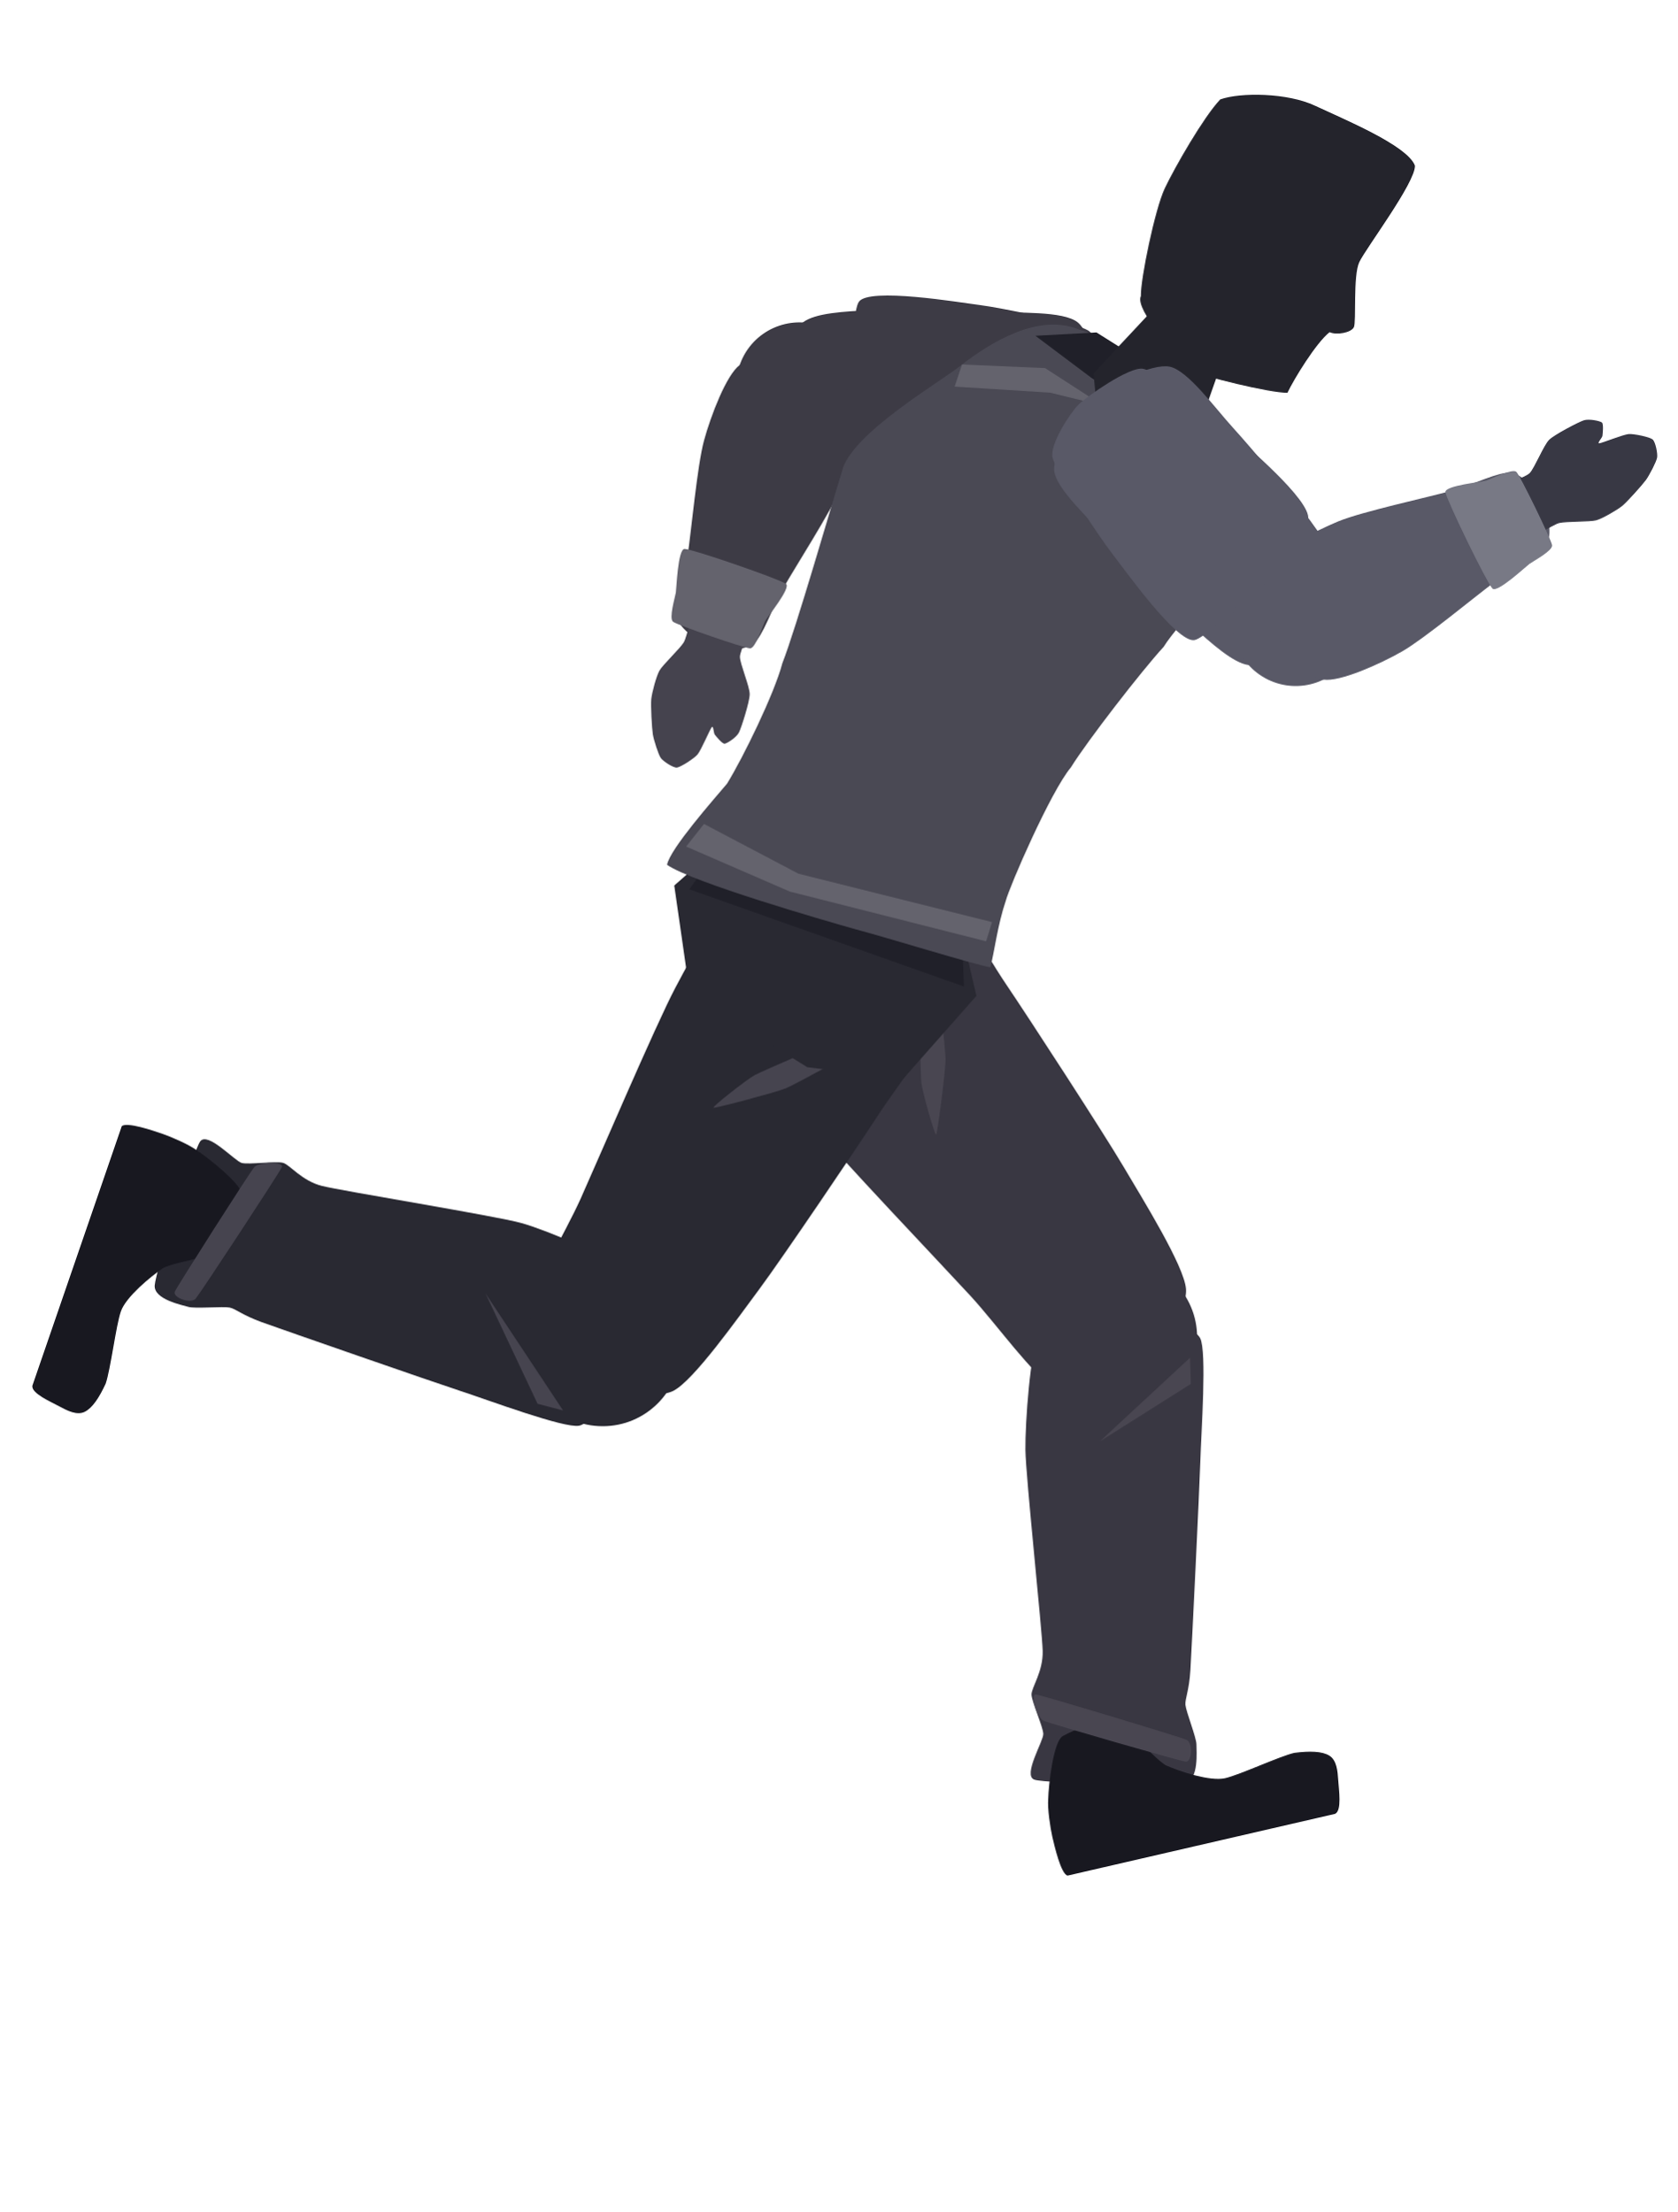
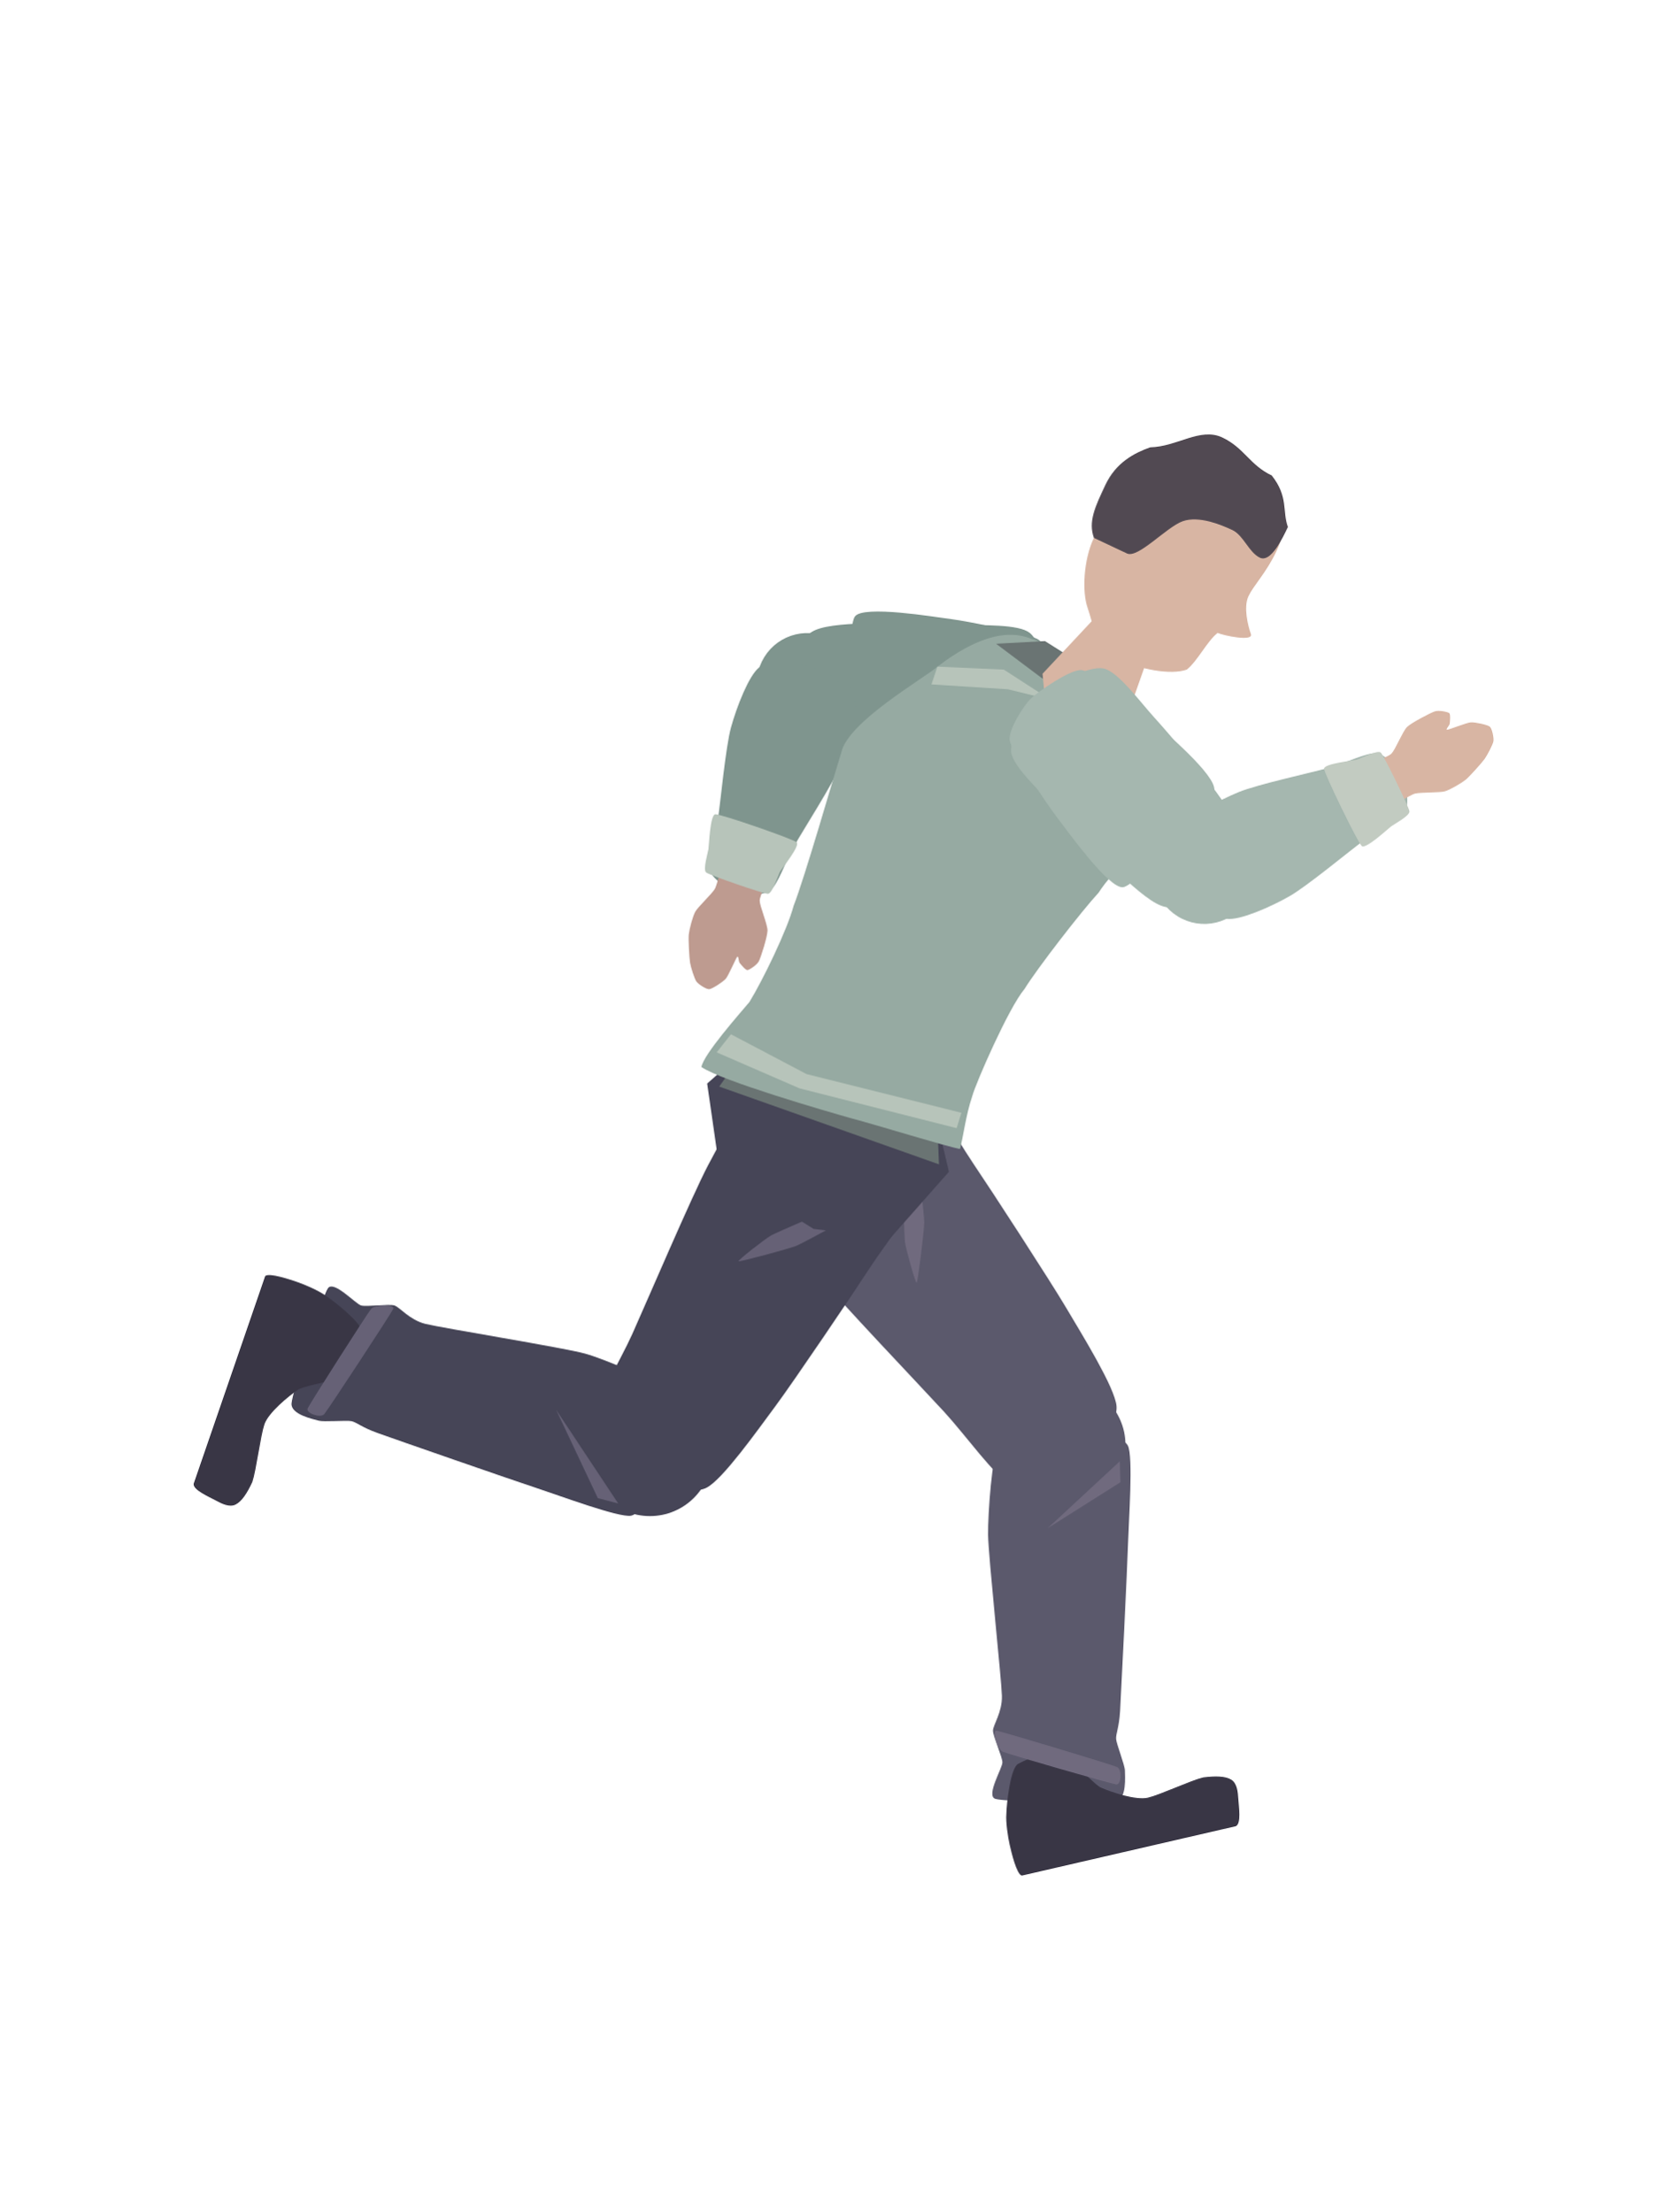
<svg xmlns="http://www.w3.org/2000/svg" width="220" height="290" viewBox="105 435 110 145">
-   <g data-runner-model="bret-runner-parkour-v4-jacket-sport" transform="translate(0 0)">
-     <g transform="rotate(26 160 496)">
-       <path d="M160.243,457.303C159.725,456.082 157.79,453.58 156.607,453.305C155.425,453.031 152.79,454.503 151.149,455.188C149.507,455.872 145.377,457.787 143.981,458.57C142.584,459.353 140.861,460.289 140.409,461.213C139.957,462.138 140.081,464.689 140.503,465.682C140.924,466.675 142.673,468.536 143.652,468.853C144.632,469.17 146.501,468.581 148.034,468.12C149.568,467.66 153.814,466.019 155.447,465.313C157.079,464.608 159.969,463.736 160.593,462.695C161.216,461.653 160.761,458.523 160.243,457.303Z" fill="#3D3B45" />
-       <path d="M146.181,465.033C146.181,467.325 144.323,469.183 142.031,469.183C139.739,469.183 137.881,467.325 137.881,465.033C137.881,462.741 139.739,460.883 142.031,460.883C144.323,460.883 146.181,462.741 146.181,465.033Z" fill="#3D3B45" />
-       <path d="M160.198,456.236C159.876,455.561 158.353,453.586 157.465,453.484C156.577,453.382 151.621,454.66 150.33,455.101C149.039,455.542 143.311,457.217 143.118,458.38C142.925,459.542 147.086,467.416 148.185,468.015C149.285,468.615 154.173,465.67 155.33,465.037C156.487,464.404 160.602,461.776 161.04,460.984C161.478,460.192 160.519,456.91 160.198,456.236Z" fill="#3D3B45" />
-       <path d="M141.854,463.591C140.783,463.723 138.416,464.574 137.912,465.539C137.408,466.504 137.667,469.358 137.979,471.011C138.292,472.665 139.864,476.802 140.318,478.261C140.772,479.719 140.964,481.619 141.472,482.229C141.981,482.84 143.548,483.043 144.232,482.959C144.916,482.875 146.387,482.299 146.733,481.583C147.079,480.868 146.805,478.978 146.893,477.453C146.981,475.928 147.505,471.534 147.408,469.854C147.312,468.173 146.872,465.341 146.15,464.527C145.428,463.713 142.925,463.46 141.854,463.591Z" fill="#3D3B45" />
-       <path d="M145.854,480.583C146.242,480.747 146.11,482.335 146.321,482.742C146.532,483.15 147.755,484.208 147.967,484.656C148.178,485.104 148.438,486.855 148.432,487.218C148.427,487.582 148.045,488.208 147.909,488.29C147.773,488.372 147.196,488.101 147.072,488.04C146.949,487.98 146.721,487.519 146.676,487.686C146.631,487.853 146.712,489.369 146.622,489.708C146.533,490.046 145.988,490.944 145.782,491.07C145.576,491.196 144.798,491.095 144.56,490.968C144.323,490.841 143.635,490.12 143.409,489.8C143.184,489.48 142.448,488.165 142.304,487.769C142.16,487.374 141.939,486.273 141.967,485.846C141.995,485.419 142.538,483.978 142.586,483.503C142.634,483.029 142.116,481.395 142.442,481.103C142.769,480.811 145.467,480.419 145.854,480.583Z" fill="#45434E" />
-       <path d="M139.941,477.964C139.566,478.185 140.605,480.507 140.69,480.784C140.776,481.061 141.006,482.516 141.365,482.585C141.724,482.654 146.351,482.096 146.675,481.933C147,481.77 146.758,480.155 146.774,479.866C146.79,479.576 147.349,477.219 146.939,477.105C146.529,476.991 140.316,477.743 139.941,477.964Z" fill="#64636D" />
+   <g data-runner-model="bret-runner-soft-v5-sport" transform="translate(0 0)">
+     <g transform="rotate(26 160 508.4)">
+       <path d="M160.194,477.442C159.78,476.466 158.232,474.464 157.286,474.244C156.34,474.024 154.232,475.203 152.919,475.75C151.606,476.298 148.301,477.829 147.184,478.456C146.068,479.083 144.689,479.831 144.328,480.57C143.966,481.31 144.065,483.351 144.402,484.145C144.74,484.94 146.139,486.429 146.922,486.683C147.705,486.936 149.201,486.464 150.428,486.096C151.654,485.728 155.051,484.415 156.358,483.851C157.664,483.286 159.975,482.589 160.474,481.756C160.973,480.923 160.609,478.419 160.194,477.442Z" fill="#7F958E" />
+       <path d="M148.945,483.627C148.945,485.46 147.458,486.947 145.625,486.947C143.791,486.947 142.305,485.46 142.305,483.627C142.305,481.793 143.791,480.307 145.625,480.307C147.458,480.307 148.945,481.793 148.945,483.627Z" fill="#7F958E" />
+       <path d="M160.158,476.588C159.901,476.048 158.683,474.469 157.972,474.387C157.262,474.306 153.297,475.328 152.264,475.681C151.231,476.033 146.648,477.374 146.494,478.304C146.34,479.234 149.669,485.533 150.548,486.012C151.428,486.492 155.338,484.136 156.264,483.63C157.189,483.124 160.481,481.021 160.832,480.387C161.182,479.753 160.415,477.128 160.158,476.588Z" fill="#7F958E" />
+       <path d="M145.483,482.473C144.626,482.578 142.732,483.259 142.329,484.031C141.927,484.803 142.133,487.086 142.383,488.409C142.634,489.732 143.891,493.042 144.254,494.208C144.617,495.375 144.771,496.895 145.178,497.384C145.585,497.872 146.838,498.034 147.385,497.967C147.933,497.9 149.11,497.439 149.386,496.867C149.663,496.294 149.444,494.782 149.515,493.563C149.585,492.343 150.004,488.827 149.927,487.483C149.849,486.139 149.498,483.873 148.92,483.222C148.342,482.571 146.34,482.368 145.483,482.473Z" fill="#7F958E" />
+       <path d="M148.684,496.066C148.994,496.198 148.888,497.468 149.057,497.794C149.226,498.12 150.204,498.967 150.373,499.325C150.542,499.683 150.75,501.084 150.746,501.375C150.741,501.665 150.436,502.166 150.327,502.232C150.218,502.298 149.757,502.081 149.658,502.032C149.559,501.984 149.377,501.615 149.341,501.749C149.305,501.882 149.369,503.095 149.298,503.366C149.226,503.637 148.791,504.355 148.626,504.456C148.461,504.557 147.838,504.476 147.648,504.375C147.459,504.273 146.908,503.696 146.728,503.44C146.547,503.184 145.958,502.132 145.843,501.816C145.728,501.499 145.551,500.618 145.574,500.277C145.596,499.936 146.031,498.782 146.069,498.403C146.107,498.023 145.692,496.716 145.954,496.482C146.215,496.249 148.373,495.935 148.684,496.066Z" fill="#BE9B90" />
+       <path d="M143.953,493.971C143.653,494.148 144.484,496.005 144.552,496.227C144.621,496.449 144.805,497.613 145.092,497.668C145.379,497.723 149.08,497.277 149.34,497.147C149.6,497.016 149.406,495.724 149.419,495.493C149.432,495.261 149.879,493.375 149.551,493.284C149.223,493.193 144.253,493.795 143.953,493.971Z" fill="#B7C4BA" />
    </g>
-     <path d="M156.672,492.796C155.32,493.779 152.698,498.739 152.851,500.467C153.005,502.195 156.335,506.355 158.072,508.503C159.809,510.651 166.89,518.083 168.645,519.993C170.4,521.904 172.81,525.299 174.028,525.872C175.247,526.445 178.761,525.9 179.722,525.202C180.683,524.504 182.882,521.032 182.766,519.524C182.649,518.015 179.959,513.69 178.661,511.492C177.363,509.294 172.454,501.738 170.968,499.542C169.481,497.347 166.721,492.275 165.149,491.533C163.576,490.791 158.025,491.814 156.672,492.796Z" fill="#393742" />
-     <path d="M178.422,520.406C177.521,520.396 173.623,521.817 173.097,522.639C172.571,523.461 172.213,528.323 172.236,530.076C172.259,531.83 173.335,541.901 173.369,543.264C173.403,544.628 172.634,545.658 172.637,546.121C172.641,546.583 173.393,548.232 173.409,548.707C173.425,549.182 172.034,551.436 172.826,551.708C173.617,551.98 181.821,552.1 182.724,551.903C183.627,551.706 183.451,549.824 183.452,549.391C183.452,548.958 182.764,547.219 182.73,546.805C182.697,546.391 182.973,545.88 183.056,544.517C183.139,543.155 183.653,532.626 183.708,530.776C183.762,528.926 184.146,523.638 183.697,522.756C183.247,521.875 179.323,520.416 178.422,520.406Z" fill="#393742" />
-     <path d="M183.497,522.698C183.497,525.514 181.214,527.798 178.397,527.798C175.58,527.798 173.297,525.514 173.297,522.698C173.297,519.881 175.58,517.598 178.397,517.598C181.214,517.598 183.497,519.881 183.497,522.698Z" fill="#393742" />
-     <path d="M164.613,494.369C164.679,494.297 166.183,497.822 166.326,498.428C166.469,499.033 166.999,503.804 167.002,504.462C167.006,505.121 166.481,509.304 166.385,509.398C166.29,509.491 165.486,506.608 165.417,506.023C165.347,505.437 165.274,500.334 165.226,499.635C165.177,498.936 164.547,494.441 164.613,494.369Z" fill="#494651" />
-     <path d="M183.032,524.038C183.032,524.038 177.121,529.522 177.121,529.522C177.121,529.522 183.083,525.757 183.083,525.757C183.083,525.757 183.032,524.038 183.032,524.038Z" fill="#494651" />
-     <path d="M173.733,552.956C173.748,552.131 174.07,549.081 174.729,548.826C175.366,548.473 177.053,547.776 177.877,547.791C178.724,547.903 180.478,550.167 181.438,550.766C182.352,551.171 184.354,551.838 185.328,551.613C186.302,551.388 188.896,550.174 189.87,549.949C190.867,549.821 191.691,549.836 192.171,550.136C192.651,550.436 192.711,551.14 192.748,551.747C192.786,552.354 193.003,553.741 192.539,553.951C191.564,554.176 175.779,557.82 175,558C174.565,557.895 174.138,556.044 174.003,555.459C173.868,554.875 173.673,553.585 173.733,552.956Z" fill="#181820" />
-     <path d="M172.937,546.124C172.516,546.068 172.997,547.65 173.438,547.848C173.879,548.046 182.318,550.472 182.739,550.529C183.161,550.585 183.246,549.296 182.805,549.097C182.364,548.899 173.359,546.18 172.937,546.124Z" fill="#494651" />
-     <path d="M162.978,492.708C161.545,491.847 155.993,491.308 154.486,492.086C152.978,492.864 150.533,497.416 149.277,499.783C148.022,502.149 144.107,511.306 143.074,513.602C142.042,515.897 139.923,519.333 139.89,520.648C139.857,521.963 141.757,524.943 142.775,525.555C143.793,526.167 147.825,526.874 149.147,526.211C150.47,525.547 153.321,521.513 154.797,519.526C156.274,517.538 161.171,510.3 162.57,508.143C163.969,505.986 167.47,501.612 167.514,499.914C167.559,498.216 164.411,493.57 162.978,492.708Z" fill="#292932" />
-     <path d="M146.72,524.104C146.984,523.242 146.709,519.118 146.071,518.362C145.433,517.606 140.907,515.686 139.21,515.211C137.513,514.735 127.441,513.107 126.111,512.771C124.781,512.435 124.011,511.386 123.564,511.258C123.117,511.13 121.316,511.384 120.853,511.265C120.391,511.145 118.61,509.171 118.125,509.854C117.639,510.536 115.208,518.372 115.143,519.294C115.078,520.217 116.942,520.582 117.359,520.705C117.777,520.829 119.647,520.662 120.056,520.747C120.465,520.832 120.879,521.242 122.169,521.708C123.459,522.174 133.464,525.655 135.232,526.232C137,526.809 141.99,528.678 142.967,528.497C143.943,528.316 146.456,524.965 146.72,524.104Z" fill="#292932" />
-     <path d="M149.619,523.429C149.619,526.246 147.335,528.529 144.519,528.529C141.702,528.529 139.419,526.246 139.419,523.429C139.419,520.613 141.702,518.329 144.519,518.329C147.335,518.329 149.619,520.613 149.619,523.429Z" fill="#292932" />
-     <path d="M164.726,500.478C164.818,500.511 162.218,503.176 161.726,503.529C161.233,503.883 157.113,506.126 156.517,506.373C155.921,506.619 151.913,507.69 151.79,507.639C151.667,507.587 153.963,505.794 154.467,505.514C154.971,505.234 159.574,503.282 160.19,502.979C160.805,502.677 164.633,500.445 164.726,500.478Z" fill="#46444F" />
-     <path d="M141.919,527.496C141.919,527.496 136.833,519.82 136.833,519.82C136.833,519.82 140.247,527.057 140.247,527.057C140.247,527.057 141.919,527.496 141.919,527.496Z" fill="#46444F" />
-     <path d="M117.93,510.455C118.622,510.905 121.038,512.794 120.905,513.489C120.866,514.216 120.564,516.015 120.114,516.707C119.57,517.366 116.721,517.654 115.704,518.15C114.876,518.711 113.25,520.055 112.925,521C112.599,521.946 112.255,524.788 111.929,525.734C111.509,526.647 111.059,527.338 110.551,527.586C110.043,527.834 109.413,527.512 108.879,527.222C108.344,526.932 107.053,526.382 107.121,525.876C107.446,524.931 112.721,509.613 112.981,508.857C113.3,508.544 115.097,509.162 115.664,509.358C116.231,509.553 117.428,510.071 117.93,510.455Z" fill="#181820" />
-     <path d="M123.476,511.545C123.65,511.157 121.989,511.17 121.673,511.537C121.357,511.904 116.637,519.311 116.464,519.699C116.291,520.087 117.509,520.535 117.825,520.168C118.141,519.801 123.303,511.934 123.476,511.545Z" fill="#46444F" />
-     <g transform="rotate(26 160 496)">
-       <g transform="rotate(-0.5 160 496)">
-         <path d="M152,491C152,491 166,491 166,491C166,491 170,496 170,496C170,496 168,503 168,503C168,503 162,505 162,505C162,505 153,504 153,504C153,504 149,498 149,498C149,498 152,491 152,491Z" fill="#292932" />
+     <path d="M157.338,505.837C156.256,506.623 154.158,510.592 154.281,511.974C154.404,513.356 157.068,516.684 158.458,518.403C159.847,520.121 165.512,526.066 166.916,527.595C168.32,529.123 170.248,531.839 171.223,532.297C172.197,532.756 175.009,532.32 175.778,531.762C176.547,531.203 178.306,528.425 178.212,527.219C178.119,526.012 175.967,522.552 174.929,520.794C173.891,519.035 169.963,512.99 168.774,511.234C167.585,509.477 165.377,505.42 164.119,504.826C162.861,504.233 158.42,505.051 157.338,505.837Z" fill="#5B596C" />
+     <path d="M174.738,527.925C174.017,527.917 170.898,529.054 170.478,529.711C170.057,530.369 169.77,534.259 169.789,535.661C169.807,537.064 170.668,545.121 170.695,546.212C170.722,547.303 170.107,548.126 170.11,548.496C170.113,548.867 170.714,550.186 170.727,550.565C170.74,550.945 169.627,552.749 170.26,552.966C170.894,553.184 177.457,553.28 178.179,553.123C178.902,552.965 178.761,551.459 178.761,551.113C178.762,550.766 178.211,549.375 178.184,549.044C178.157,548.713 178.378,548.304 178.445,547.214C178.511,546.124 178.923,537.701 178.966,536.221C179.01,534.741 179.317,530.51 178.957,529.805C178.598,529.1 175.459,527.933 174.738,527.925Z" fill="#5B596C" />
+     <path d="M178.798,529.758C178.798,532.011 176.971,533.838 174.718,533.838C172.464,533.838 170.638,532.011 170.638,529.758C170.638,527.505 172.464,525.678 174.718,525.678C176.971,525.678 178.798,527.505 178.798,529.758Z" fill="#5B596C" />
+     <path d="M163.691,507.095C163.744,507.037 164.946,509.858 165.061,510.342C165.175,510.826 165.599,514.643 165.602,515.17C165.605,515.697 165.184,519.043 165.108,519.118C165.032,519.193 164.389,516.887 164.333,516.418C164.278,515.949 164.219,511.867 164.18,511.308C164.142,510.749 163.638,507.153 163.691,507.095Z" fill="#706A7E" />
+     <path d="M178.426,530.83C178.426,530.83 173.697,535.218 173.697,535.218C173.697,535.218 178.467,532.205 178.467,532.205C178.467,532.205 178.426,530.83 178.426,530.83Z" fill="#706A7E" />
+     <path d="M170.986,553.965C170.998,553.305 171.256,550.865 171.783,550.661C172.293,550.379 173.642,549.821 174.302,549.833C174.979,549.923 176.383,551.734 177.15,552.213C177.882,552.537 179.483,553.07 180.262,552.89C181.042,552.71 183.116,551.739 183.896,551.559C184.693,551.457 185.353,551.469 185.737,551.709C186.121,551.948 186.169,552.512 186.199,552.998C186.229,553.483 186.403,554.593 186.031,554.761C185.251,554.941 172.624,557.856 172,558C171.652,557.916 171.31,556.435 171.202,555.967C171.094,555.5 170.938,554.468 170.986,553.965Z" fill="#393645" />
+     <path d="M170.35,548.499C170.013,548.454 170.398,549.72 170.751,549.878C171.103,550.037 177.854,551.978 178.191,552.023C178.529,552.068 178.597,551.036 178.244,550.878C177.891,550.719 170.687,548.544 170.35,548.499Z" fill="#706A7E" />
+     <path d="M162.382,505.767C161.236,505.078 156.794,504.646 155.588,505.269C154.383,505.891 152.426,509.533 151.422,511.426C150.418,513.32 147.285,520.645 146.459,522.481C145.633,524.317 143.938,527.067 143.912,528.119C143.886,529.17 145.405,531.554 146.22,532.044C147.035,532.533 150.26,533.099 151.318,532.568C152.376,532.038 154.657,528.81 155.838,527.221C157.019,525.631 160.937,519.84 162.056,518.114C163.175,516.389 165.976,512.89 166.012,511.531C166.047,510.173 163.529,506.456 162.382,505.767Z" fill="#464557" />
+     <path d="M149.376,530.883C149.587,530.194 149.368,526.894 148.857,526.289C148.346,525.685 144.725,524.149 143.368,523.769C142.011,523.388 133.953,522.085 132.889,521.817C131.825,521.548 131.209,520.709 130.851,520.607C130.494,520.504 129.052,520.707 128.683,520.612C128.313,520.516 126.888,518.937 126.5,519.483C126.112,520.029 124.166,526.298 124.114,527.035C124.062,527.773 125.553,528.066 125.888,528.164C126.222,528.263 127.718,528.129 128.045,528.198C128.372,528.266 128.704,528.594 129.736,528.967C130.767,529.34 138.771,532.124 140.186,532.586C141.6,533.048 145.592,534.542 146.373,534.398C147.154,534.253 149.165,531.572 149.376,530.883Z" fill="#464557" />
+     <path d="M151.695,530.343C151.695,532.597 149.868,534.423 147.615,534.423C145.362,534.423 143.535,532.597 143.535,530.343C143.535,528.09 145.362,526.263 147.615,526.263C149.868,526.263 151.695,528.09 151.695,530.343Z" fill="#464557" />
+     <path d="M163.78,511.983C163.854,512.009 161.775,514.14 161.381,514.423C160.987,514.706 157.691,516.501 157.214,516.698C156.737,516.896 153.53,517.752 153.432,517.711C153.334,517.67 155.17,516.235 155.573,516.011C155.977,515.788 159.659,514.225 160.152,513.984C160.644,513.742 163.707,511.956 163.78,511.983Z" fill="#666176" />
+     <path d="M145.535,533.597C145.535,533.597 141.466,527.456 141.466,527.456C141.466,527.456 144.198,533.246 144.198,533.246C144.198,533.246 145.535,533.597 145.535,533.597Z" fill="#666176" />
+     <path d="M126.344,519.964C126.897,520.324 128.83,521.836 128.724,522.391C128.693,522.973 128.451,524.412 128.091,524.965C127.656,525.492 125.377,525.723 124.563,526.12C123.901,526.569 122.6,527.644 122.34,528.4C122.079,529.156 121.804,531.431 121.543,532.187C121.207,532.917 120.848,533.471 120.441,533.669C120.034,533.867 119.531,533.609 119.103,533.377C118.675,533.145 117.642,532.705 117.697,532.301C117.957,531.545 122.176,519.291 122.385,518.685C122.64,518.435 124.077,518.93 124.531,519.086C124.985,519.242 125.942,519.657 126.344,519.964Z" fill="#393645" />
+     <path d="M130.781,520.836C130.92,520.526 129.591,520.536 129.338,520.829C129.086,521.123 125.309,527.048 125.171,527.359C125.032,527.67 126.008,528.028 126.26,527.735C126.512,527.441 130.643,521.147 130.781,520.836Z" fill="#666176" />
+     <g transform="rotate(26 160 508.4)">
+       <g transform="rotate(-0.5 160 508.4)">
+         <path d="M153.6,504.4C153.6,504.4 164.8,504.4 164.8,504.4C164.8,504.4 168,508.4 168,508.4C168,508.4 166.4,514 166.4,514C166.4,514 161.6,515.6 161.6,515.6C161.6,515.6 154.4,514.8 154.4,514.8C154.4,514.8 151.2,510 151.2,510C151.2,510 153.6,504.4 153.6,504.4Z" fill="#464557" />
      </g>
-       <g transform="rotate(-0.5 160 496)">
-         <path d="M151,492C151,492 167,492 167,492C167,492 169,495.8 169,495.8C169,495.8 150,497.8 150,497.8C150,497.8 151,492 151,492Z" fill="#202029" />
+       <g transform="rotate(-0.5 160 508.4)">
+         <path d="M152.8,505.2C152.8,505.2 165.6,505.2 165.6,505.2C165.6,505.2 167.2,508.24 167.2,508.24C167.2,508.24 152,509.84 152,509.84C152,509.84 152.8,505.2 152.8,505.2Z" fill="#6A7473" />
      </g>
      <g transform="rotate(0 0 0)">
-         <path d="M151,459.11C152,457.11 154,453.785 157,453.685C159,453.185 163,454.77 165,454.77C167.5,455.07 170,459.28 172,461.28C173,463.28 171.2,467.96 171,469.96C170.4,471.96 169.2,477.725 169,479.725C168.5,481.725 168.8,488.49 169,489.49C169.2,491.09 169.8,492.83 170,493.83C169,494.13 163,495.058 161,495.457C158.8,495.857 150,497.385 148,497.085C147.7,496.085 148.9,491.775 149.2,490.575C149.4,488.575 149.4,483.895 149,481.895C148.8,479.395 147.3,470.875 147,468.875C146.4,466.375 150.4,460.51 151,459.11Z" fill="#4A4954" />
+         <path d="M152.8,478.888C153.6,477.288 155.2,474.628 157.6,474.548C159.2,474.148 162.4,475.416 164,475.416C166,475.656 168,479.024 169.6,480.624C170.4,482.224 168.96,485.968 168.8,487.568C168.32,489.168 167.36,493.78 167.2,495.38C166.8,496.98 167.04,502.392 167.2,503.192C167.36,504.472 167.84,505.864 168,506.664C167.2,506.904 162.4,507.646 160.8,507.966C159.04,508.286 152,509.508 150.4,509.268C150.16,508.468 151.12,505.02 151.36,504.06C151.52,502.46 151.52,498.716 151.2,497.116C151.04,495.116 149.84,488.3 149.6,486.7C149.12,484.7 152.32,480.008 152.8,478.888Z" fill="#96AAA2" />
      </g>
      <g transform="rotate(0 0 0)">
-         <path d="M149,493.613C149,493.613 156,493.83 156,493.83C156,493.83 168.8,491.118 168.8,491.118C168.8,491.118 169,492.42 169,492.42C169,492.42 156,495.132 156,495.132C156,495.132 148.6,495.457 148.6,495.457C148.6,495.457 149,493.613 149,493.613Z" fill="#64636D" />
+         <path d="M151.2,506.49C151.2,506.49 156.8,506.664 156.8,506.664C156.8,506.664 167.04,504.494 167.04,504.494C167.04,504.494 167.2,505.536 167.2,505.536C167.2,505.536 156.8,507.706 156.8,507.706C156.8,507.706 150.88,507.966 150.88,507.966C150.88,507.966 151.2,506.49 151.2,506.49Z" fill="#B7C4BA" />
      </g>
      <g transform="rotate(0 0 0)">
-         <path d="M154.5,455.312C154.5,455.312 158,453.36 158,453.36C158,453.36 165,454.119 165,454.119C165,454.119 168,456.072 168,456.072C168,456.072 165,456.94 165,456.94C165,456.94 159,456.18 159,456.18C159,456.18 154.5,455.312 154.5,455.312Z" fill="#202029" />
+         <path d="M155.6,475.85C155.6,475.85 158.4,474.288 158.4,474.288C158.4,474.288 164,474.895 164,474.895C164,474.895 166.4,476.458 166.4,476.458C166.4,476.458 164,477.152 164,477.152C164,477.152 159.2,476.544 159.2,476.544C159.2,476.544 155.6,475.85 155.6,475.85Z" fill="#6A7473" />
      </g>
      <g transform="rotate(0 0 0)">
-         <path d="M151,459.11C151,459.11 156,456.94 156,456.94C156,456.94 160.5,457.483 160.5,457.483C160.5,457.483 157,458.242 157,458.242C157,458.242 151.2,460.629 151.2,460.629C151.2,460.629 151,459.11 151,459.11Z" fill="#64636D" />
+         <path d="M152.8,478.888C152.8,478.888 156.8,477.152 156.8,477.152C156.8,477.152 160.4,477.586 160.4,477.586C160.4,477.586 157.6,478.194 157.6,478.194C157.6,478.194 152.96,480.103 152.96,480.103C152.96,480.103 152.8,478.888 152.8,478.888Z" fill="#B7C4BA" />
      </g>
      <g transform="rotate(0 0 0)">
-         <path d="M161,449.345C161,449.345 166,449.345 166,449.345C166,449.345 167,458.025 167,458.025C167,458.025 161,459.11 161,459.11C161,459.11 159,455.855 159,455.855C159,455.855 161,449.345 161,449.345Z" fill="#24242C" />
+         <path d="M160.8,471.076C160.8,471.076 164.8,471.076 164.8,471.076C164.8,471.076 165.6,478.02 165.6,478.02C165.6,478.02 160.8,478.888 160.8,478.888C160.8,478.888 159.2,476.284 159.2,476.284C159.2,476.284 160.8,471.076 160.8,471.076Z" fill="#D8B5A3" />
      </g>
-       <g transform="rotate(-0.72 164 452)">
-         <path d="M158,442.835C158,441.335 158.3,437.5 158.8,436C159.8,435 162.6,433.721 164.6,433.721C166.6,433.721 171.2,433.481 172.2,434.481C172.7,435.481 171.6,440.75 171.6,441.75C171.6,442.75 173.1,445.365 173.1,445.764C173.1,446.164 172.3,446.741 171.8,446.741C171.3,447.741 171,450.515 171,451.515C170,452.015 165.5,452.925 164.5,452.925C163.5,452.425 159.6,450.887 159.6,449.887C159.1,448.887 158,444.335 158,442.835Z" fill="#24242C" />
+       <g transform="rotate(-0.72 163.2 473.2)">
+         <path d="M158.4,466.736C158.4,465.136 158.4,463.128 159.2,461.528C160,459.928 160.8,458.924 162.4,458.924C164,458.924 165.6,458.924 167.2,458.924C168.8,458.924 169.6,460.796 169.6,462.396C169.6,463.996 169.2,465.068 169.2,465.868C169.2,466.668 170,467.638 170.4,468.038C170.8,468.438 168.8,468.906 168.4,468.906C168,469.706 168,471.144 167.6,471.944C166.8,472.744 164.8,473.246 163.2,473.246C161.6,473.246 160.8,471.876 160,471.076C159.2,470.276 158.4,468.336 158.4,466.736Z" fill="#D8B5A3" />
      </g>
-       <path d="M159.745,457.331C159.248,458.561 158.848,461.698 159.49,462.729C160.131,463.759 163.036,464.58 164.68,465.257C166.325,465.934 170.6,467.501 172.141,467.934C173.682,468.368 175.561,468.925 176.535,468.591C177.508,468.257 179.224,466.365 179.628,465.365C180.033,464.364 180.112,461.812 179.644,460.895C179.176,459.979 177.437,459.074 176.027,458.315C174.618,457.556 170.454,455.714 168.801,455.058C167.148,454.403 164.488,452.976 163.31,453.271C162.133,453.567 160.242,456.102 159.745,457.331Z" fill="#595967" />
-       <path d="M182.239,464.743C182.239,467.035 180.381,468.893 178.089,468.893C175.797,468.893 173.939,467.035 173.939,464.743C173.939,462.451 175.797,460.593 178.089,460.593C180.381,460.593 182.239,462.451 182.239,464.743Z" fill="#595967" />
-       <path d="M159.023,458.118C158.773,458.823 158.453,461.295 159.009,461.995C159.565,462.696 163.973,465.296 165.198,465.898C166.423,466.499 171.658,469.365 172.616,468.679C173.575,467.994 176.2,459.483 175.846,458.282C175.493,457.081 169.954,455.707 168.689,455.336C167.423,454.966 162.655,453.914 161.785,454.165C160.915,454.415 159.272,457.413 159.023,458.118Z" fill="#595967" />
-       <path d="M177.195,465.888C178.045,466.552 180.321,467.624 181.36,467.298C182.398,466.972 184.233,464.771 185.182,463.381C186.13,461.99 187.944,457.953 188.654,456.601C189.364,455.249 190.572,453.77 190.644,452.978C190.716,452.187 189.751,450.936 189.208,450.511C188.665,450.087 187.218,449.454 186.467,449.715C185.717,449.977 184.574,451.506 183.433,452.522C182.293,453.539 178.815,456.275 177.695,457.532C176.576,458.788 174.884,461.102 174.819,462.188C174.754,463.274 176.345,465.223 177.195,465.888Z" fill="#595967" />
-       <path d="M186.381,451.044C186.223,450.654 187.439,449.624 187.578,449.187C187.717,448.75 187.6,447.136 187.768,446.67C187.935,446.204 188.989,444.782 189.25,444.529C189.511,444.276 190.224,444.103 190.378,444.141C190.532,444.179 190.749,444.78 190.793,444.91C190.837,445.04 190.673,445.526 190.822,445.44C190.972,445.354 191.988,444.225 192.29,444.049C192.593,443.873 193.613,443.623 193.848,443.68C194.083,443.736 194.562,444.358 194.639,444.615C194.717,444.873 194.694,445.87 194.627,446.255C194.561,446.641 194.151,448.091 193.973,448.473C193.796,448.855 193.173,449.79 192.852,450.071C192.53,450.353 191.126,450.988 190.757,451.29C190.388,451.592 189.599,453.114 189.161,453.089C188.724,453.064 186.539,451.434 186.381,451.044Z" fill="#383844" />
-       <path d="M188.711,457.077C189.132,457.186 190.039,454.81 190.175,454.553C190.31,454.297 191.176,453.105 190.971,452.803C190.766,452.5 187.1,449.623 186.755,449.509C186.411,449.395 185.44,450.707 185.224,450.901C185.008,451.095 182.946,452.366 183.155,452.736C183.364,453.107 188.289,456.968 188.711,457.077Z" fill="#787985" />
+       <g transform="rotate(-0.72 163.2 473.2)">
+         <path d="M158.4,466.736C157.6,465.936 157.6,464.864 157.6,463.264C157.6,461.664 158.4,460.592 159.2,459.792C160.8,458.992 161.6,457.188 163.2,457.188C164.8,457.188 165.6,458.056 167.2,458.056C168.8,458.856 168.8,459.86 169.6,460.66C169.6,461.46 169.6,463.264 168.8,463.264C168,463.264 167.2,462.396 166.4,462.396C165.6,462.396 164,462.464 163.2,463.264C162.4,464.064 161.6,466.736 160.8,466.736C160,466.736 159.2,466.736 158.4,466.736Z" fill="#514952" />
+       </g>
+       <path d="M159.796,477.465C159.399,478.449 159.078,480.959 159.592,481.783C160.105,482.607 162.428,483.264 163.744,483.806C165.06,484.347 168.48,485.601 169.712,485.948C170.945,486.294 172.449,486.74 173.228,486.473C174.006,486.205 175.379,484.692 175.703,483.892C176.026,483.091 176.09,481.049 175.715,480.316C175.341,479.583 173.949,478.859 172.822,478.252C171.694,477.645 168.363,476.171 167.041,475.647C165.718,475.122 163.59,473.981 162.648,474.217C161.707,474.453 160.193,476.482 159.796,477.465Z" fill="#A5B7AF" />
+       <path d="M177.791,483.394C177.791,485.228 176.305,486.714 174.471,486.714C172.638,486.714 171.151,485.228 171.151,483.394C171.151,481.561 172.638,480.074 174.471,480.074C176.305,480.074 177.791,481.561 177.791,483.394Z" fill="#A5B7AF" />
+       <path d="M159.218,478.094C159.018,478.658 158.763,480.636 159.207,481.196C159.652,481.756 163.179,483.837 164.158,484.318C165.138,484.8 169.326,487.092 170.093,486.543C170.86,485.995 172.96,479.186 172.677,478.226C172.394,477.265 167.963,476.166 166.951,475.869C165.938,475.573 162.124,474.732 161.428,474.932C160.732,475.132 159.418,477.531 159.218,478.094Z" fill="#A5B7AF" />
+       <path d="M173.756,484.31C174.436,484.841 176.257,485.699 177.088,485.438C177.918,485.178 179.387,483.417 180.145,482.304C180.904,481.192 182.355,477.963 182.923,476.881C183.491,475.799 184.457,474.616 184.515,473.983C184.573,473.349 183.801,472.349 183.367,472.009C182.932,471.67 181.774,471.163 181.174,471.372C180.573,471.581 179.659,472.805 178.747,473.618C177.834,474.431 175.052,476.62 174.156,477.625C173.26,478.631 171.907,480.481 171.855,481.35C171.803,482.219 173.076,483.779 173.756,484.31Z" fill="#A5B7AF" />
+       <path d="M181.105,472.435C180.978,472.123 181.951,471.3 182.062,470.95C182.173,470.6 182.08,469.309 182.214,468.936C182.348,468.564 183.191,467.426 183.4,467.223C183.609,467.021 184.179,466.883 184.302,466.913C184.426,466.943 184.599,467.424 184.634,467.528C184.67,467.632 184.538,468.021 184.658,467.952C184.778,467.883 185.59,466.98 185.832,466.839C186.074,466.698 186.89,466.498 187.078,466.544C187.266,466.589 187.649,467.086 187.712,467.292C187.774,467.498 187.755,468.296 187.702,468.604C187.648,468.913 187.321,470.073 187.179,470.378C187.037,470.684 186.539,471.432 186.281,471.657C186.024,471.882 184.901,472.391 184.606,472.632C184.31,472.874 183.679,474.091 183.329,474.071C182.979,474.052 181.232,472.747 181.105,472.435Z" fill="#D8B5A3" />
+       <path d="M182.968,477.262C183.305,477.349 184.031,475.448 184.14,475.243C184.248,475.037 184.941,474.084 184.777,473.842C184.613,473.6 181.68,471.298 181.404,471.207C181.128,471.116 180.352,472.166 180.179,472.321C180.006,472.476 178.357,473.493 178.524,473.789C178.691,474.086 182.632,477.174 182.968,477.262Z" fill="#C2CBC1" />
    </g>
  </g>
</svg>
